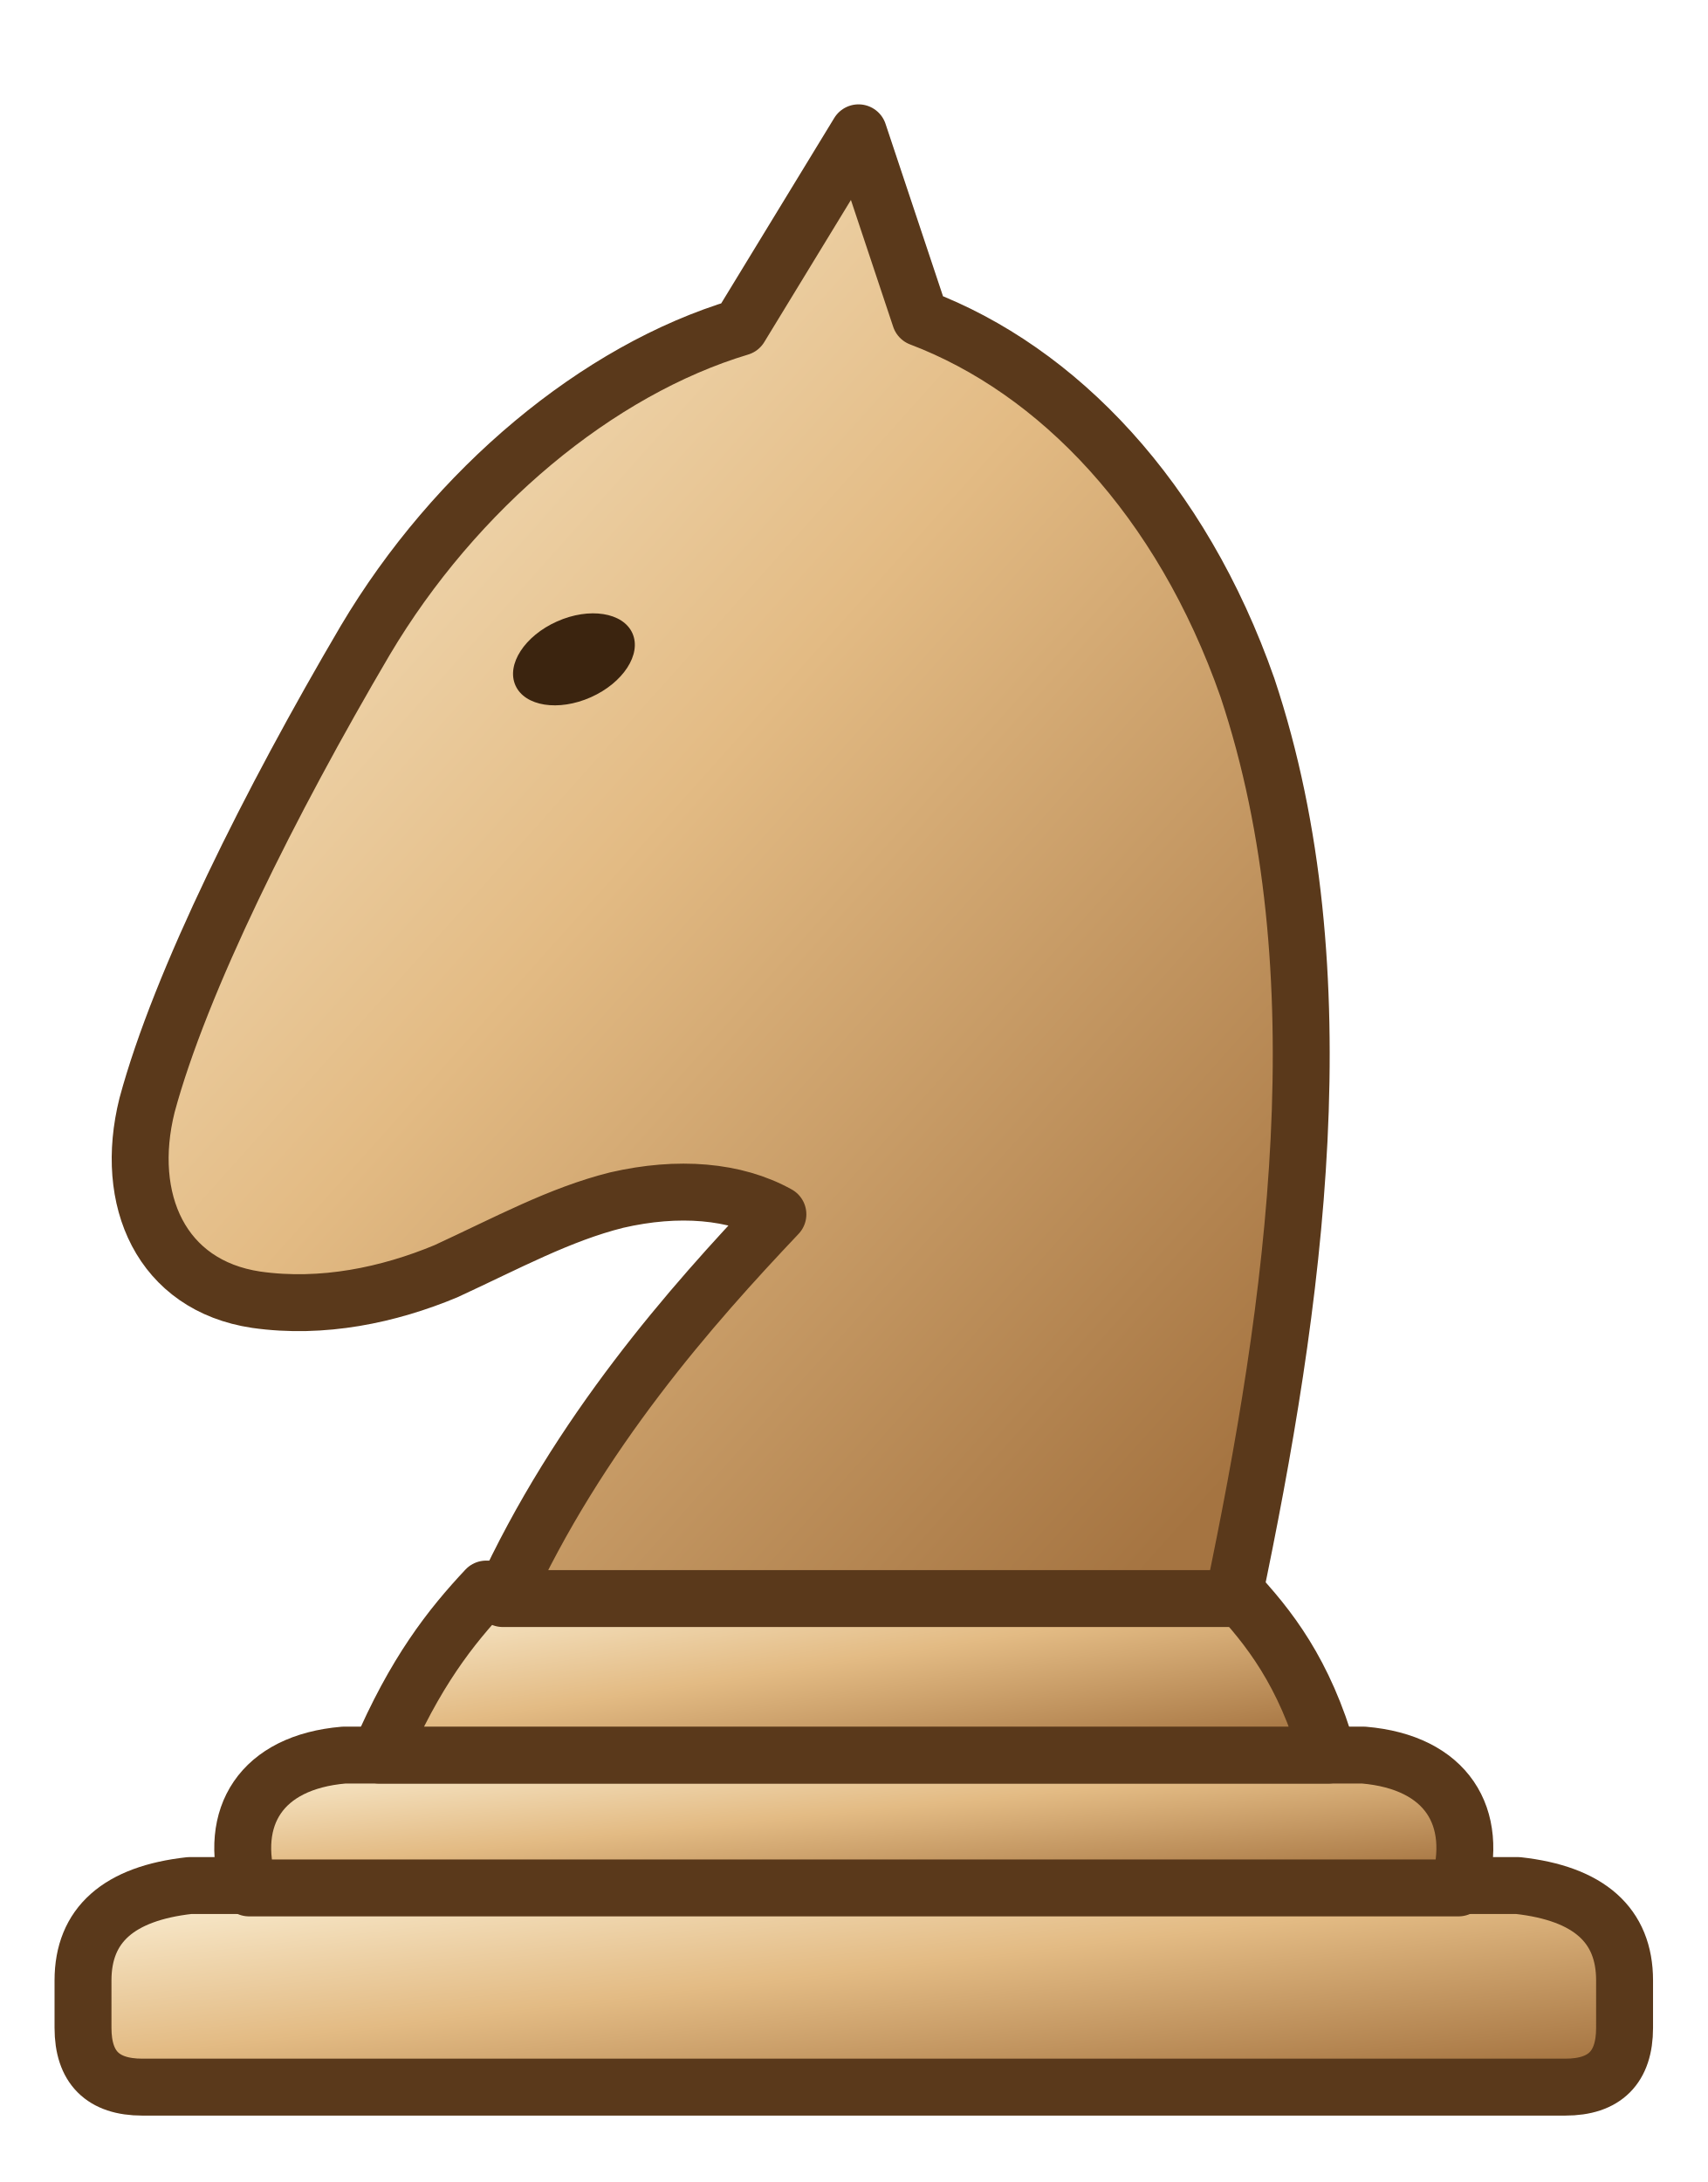
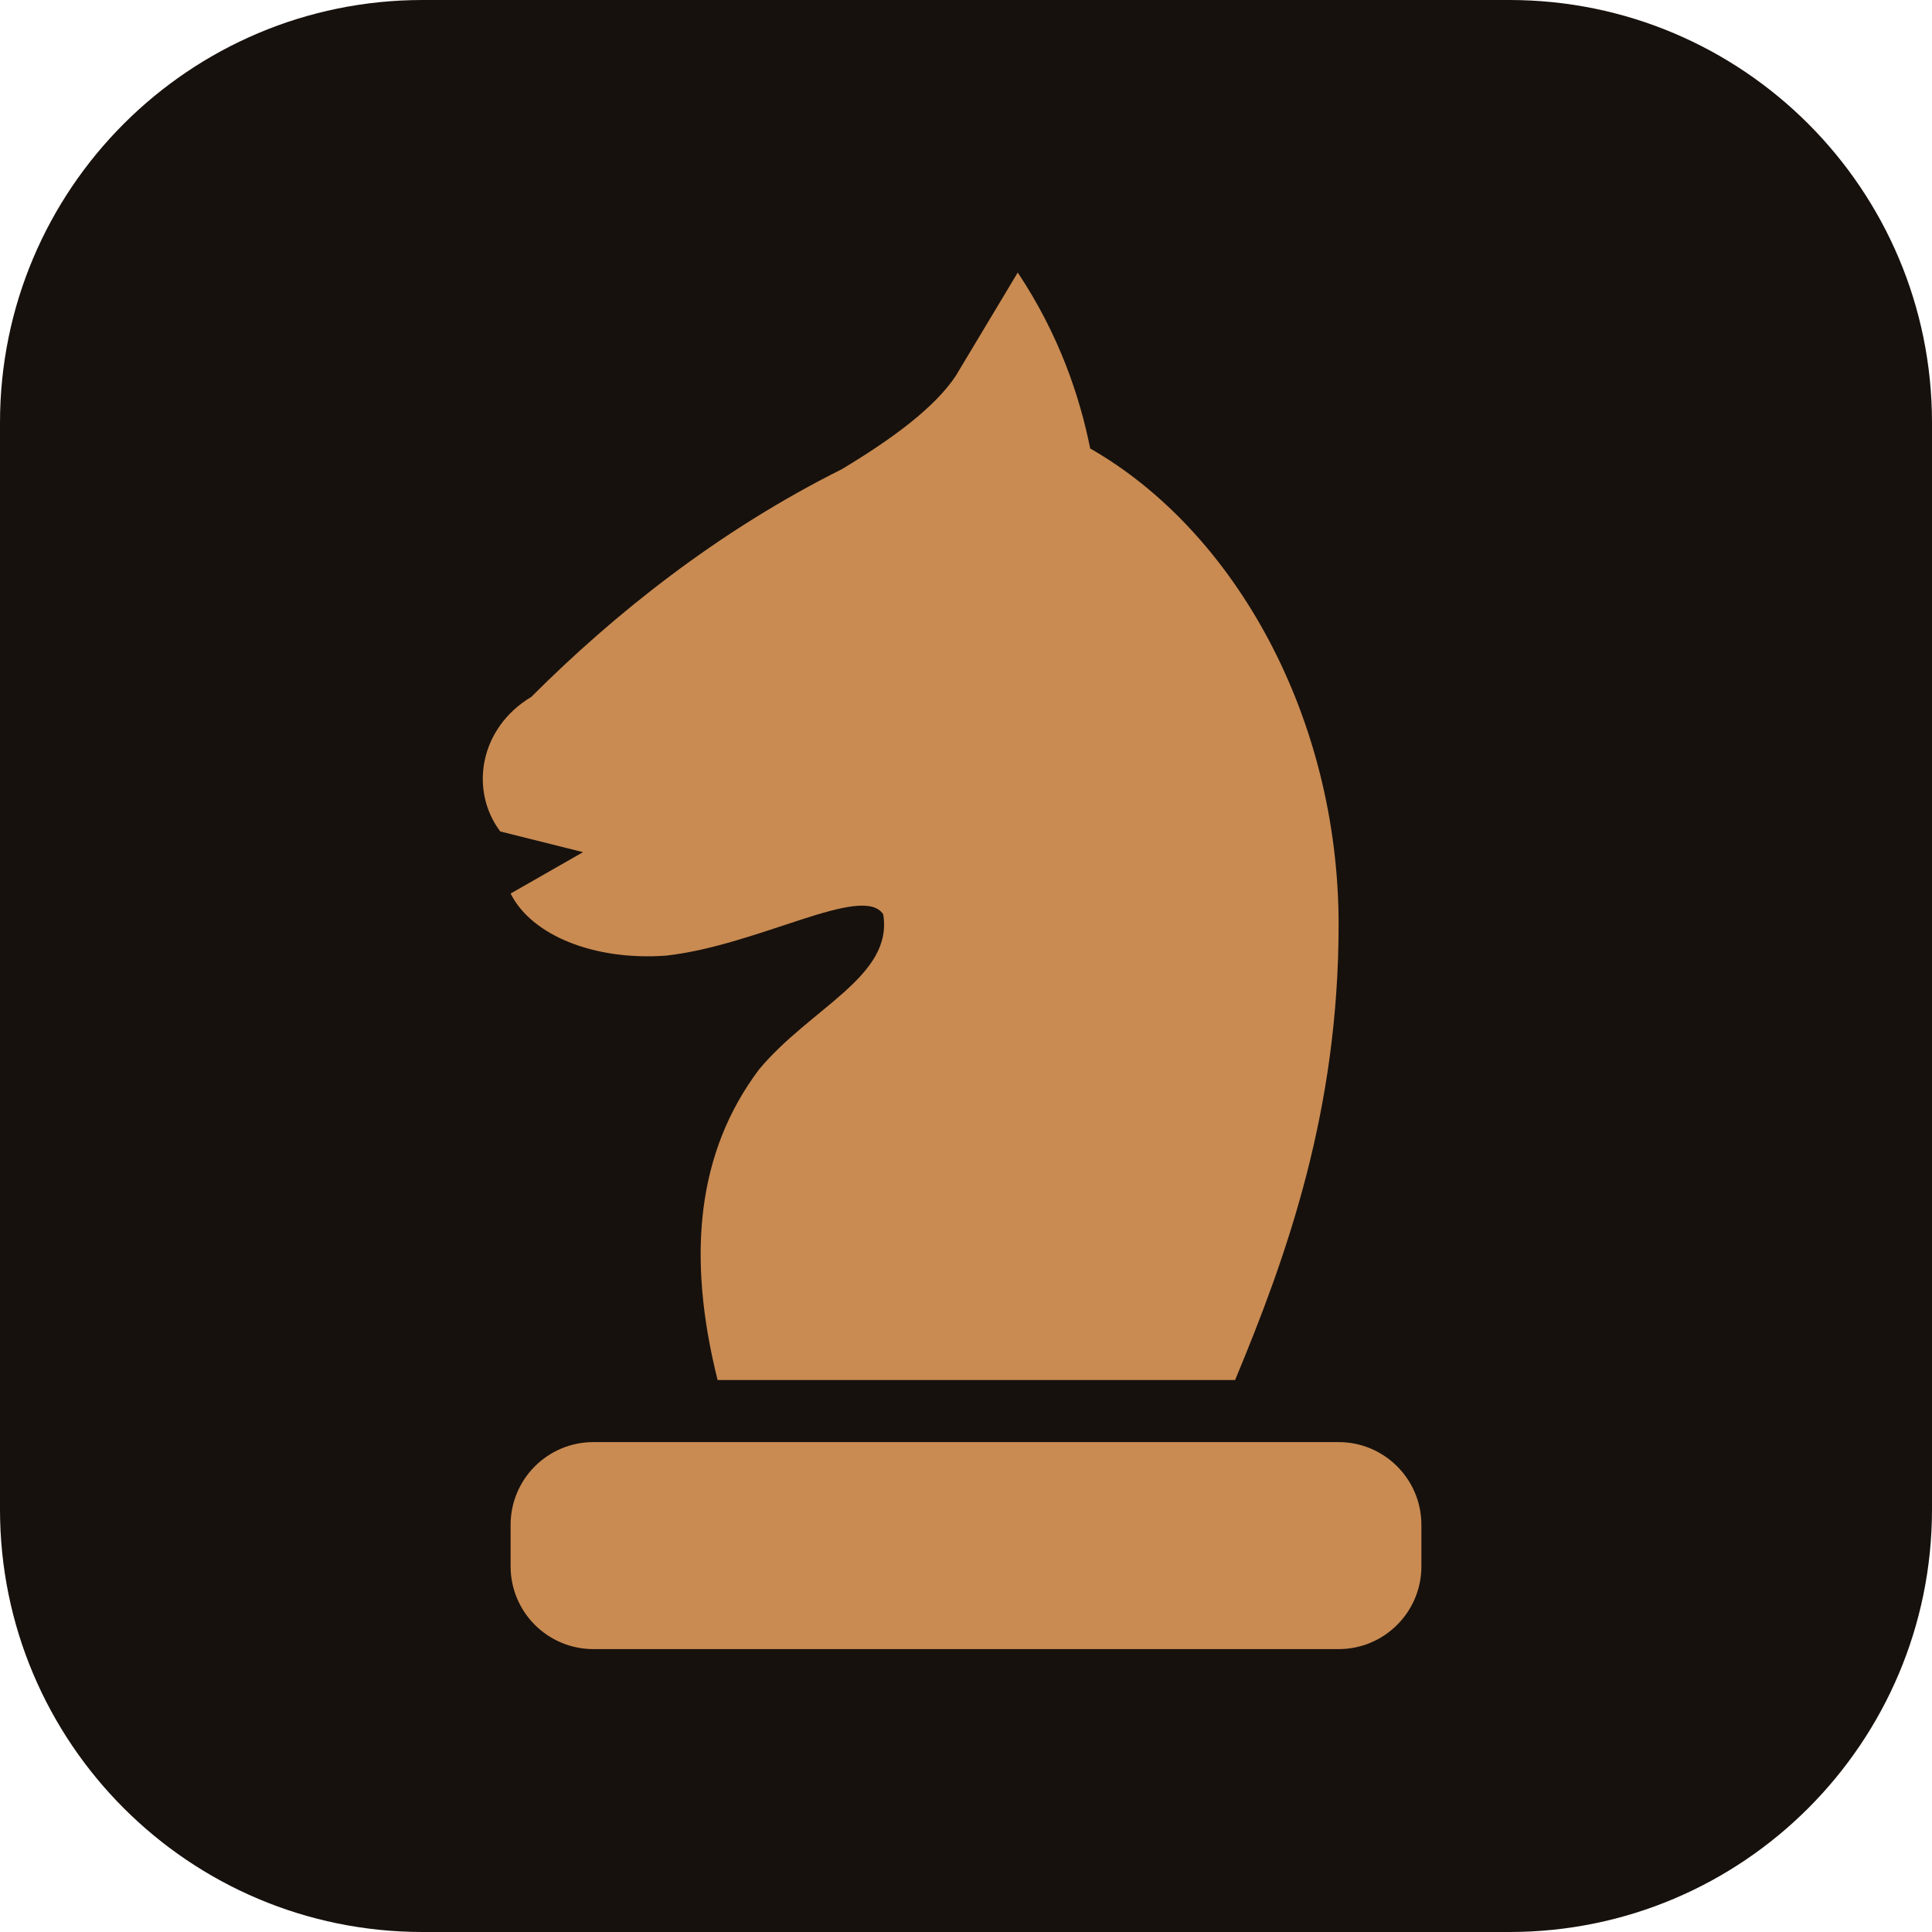
- <svg xmlns="http://www.w3.org/2000/svg" viewBox="14 4 72 92">
-   <defs>
-     <linearGradient id="k" x1=".1" y1=".05" x2=".9" y2=".95">
-       <stop offset="0" stop-color="#f8e9cb" />
-       <stop offset=".45" stop-color="#e3bb84" />
-       <stop offset="1" stop-color="#a57441" />
-     </linearGradient>
-   </defs>
-   <g fill="url(#k)" stroke="#5a391b" stroke-width="2.4" stroke-linejoin="round">
-     <path d="M20,92 L80,92 Q82.5,92 82.5,89.5 L82.5,87.5 Q82.5,84 78,83.5 L22,83.5 Q17.5,84 17.5,87.5 L17.5,89.5 Q17.5,92 20,92 Z" />
-     <path d="M24.5,83.6 C23.6,80.6 25,78.3 28.5,78 L71.5,78 C75,78.3 76.4,80.6 75.5,83.6 Z" />
-     <path d="M30,78 C31.5,74.5 33,72.6 34.5,71 L66,71 C67.5,72.6 69,74.5 70,78 Z" />
-     <path d="M66,71.4 C68.6,59 70.6,45 66.6,33 C63.8,25 58.6,19.6 52.8,17.4 L50.2,9.6 L45.2,17.8 C39.2,19.6 33.2,24.6 29.4,31 C25.4,37.8 21.6,45.4 20.2,50.6 C19.2,54.6 20.8,58.2 24.8,58.8 C27.6,59.2 30.4,58.6 32.8,57.6 C35.4,56.4 37.6,55.2 40,54.6 C42.6,54 45,54.2 46.8,55.2 C43.2,59 38.4,64.4 35.2,71.4 Z" />
-   </g>
-   <ellipse cx="38.2" cy="31.8" rx="2.7" ry="1.75" transform="rotate(-24 38.2 31.8)" fill="#3b240f" />
+ <svg xmlns="http://www.w3.org/2000/svg" viewBox="0 0 32 32">
+   <rect width="32" height="32" rx="7" fill="#17110D" />
+   <svg x="5.5" y="4" width="21" height="24" viewBox="0 0 120 140">
+     <path fill="#C98B52" d="M36 110 C33 98 34 88 40 80 C45 74 53 71 52 65 C50 62 40 68 31 69 C24 69.5 18 67 16 63 L23 59 L15 57 C12 53 13 47 18 44 C26 36 36 28 48 22 C53 19 57 16 59 13 L65 3 C69 9 71 15 72 20 C86 28 96 46 96 66 C96 84 91 98 86 110 Z" />
+     <rect x="16" y="116" width="88" height="20" rx="8" fill="#C98B52" />
+   </svg>
</svg>
